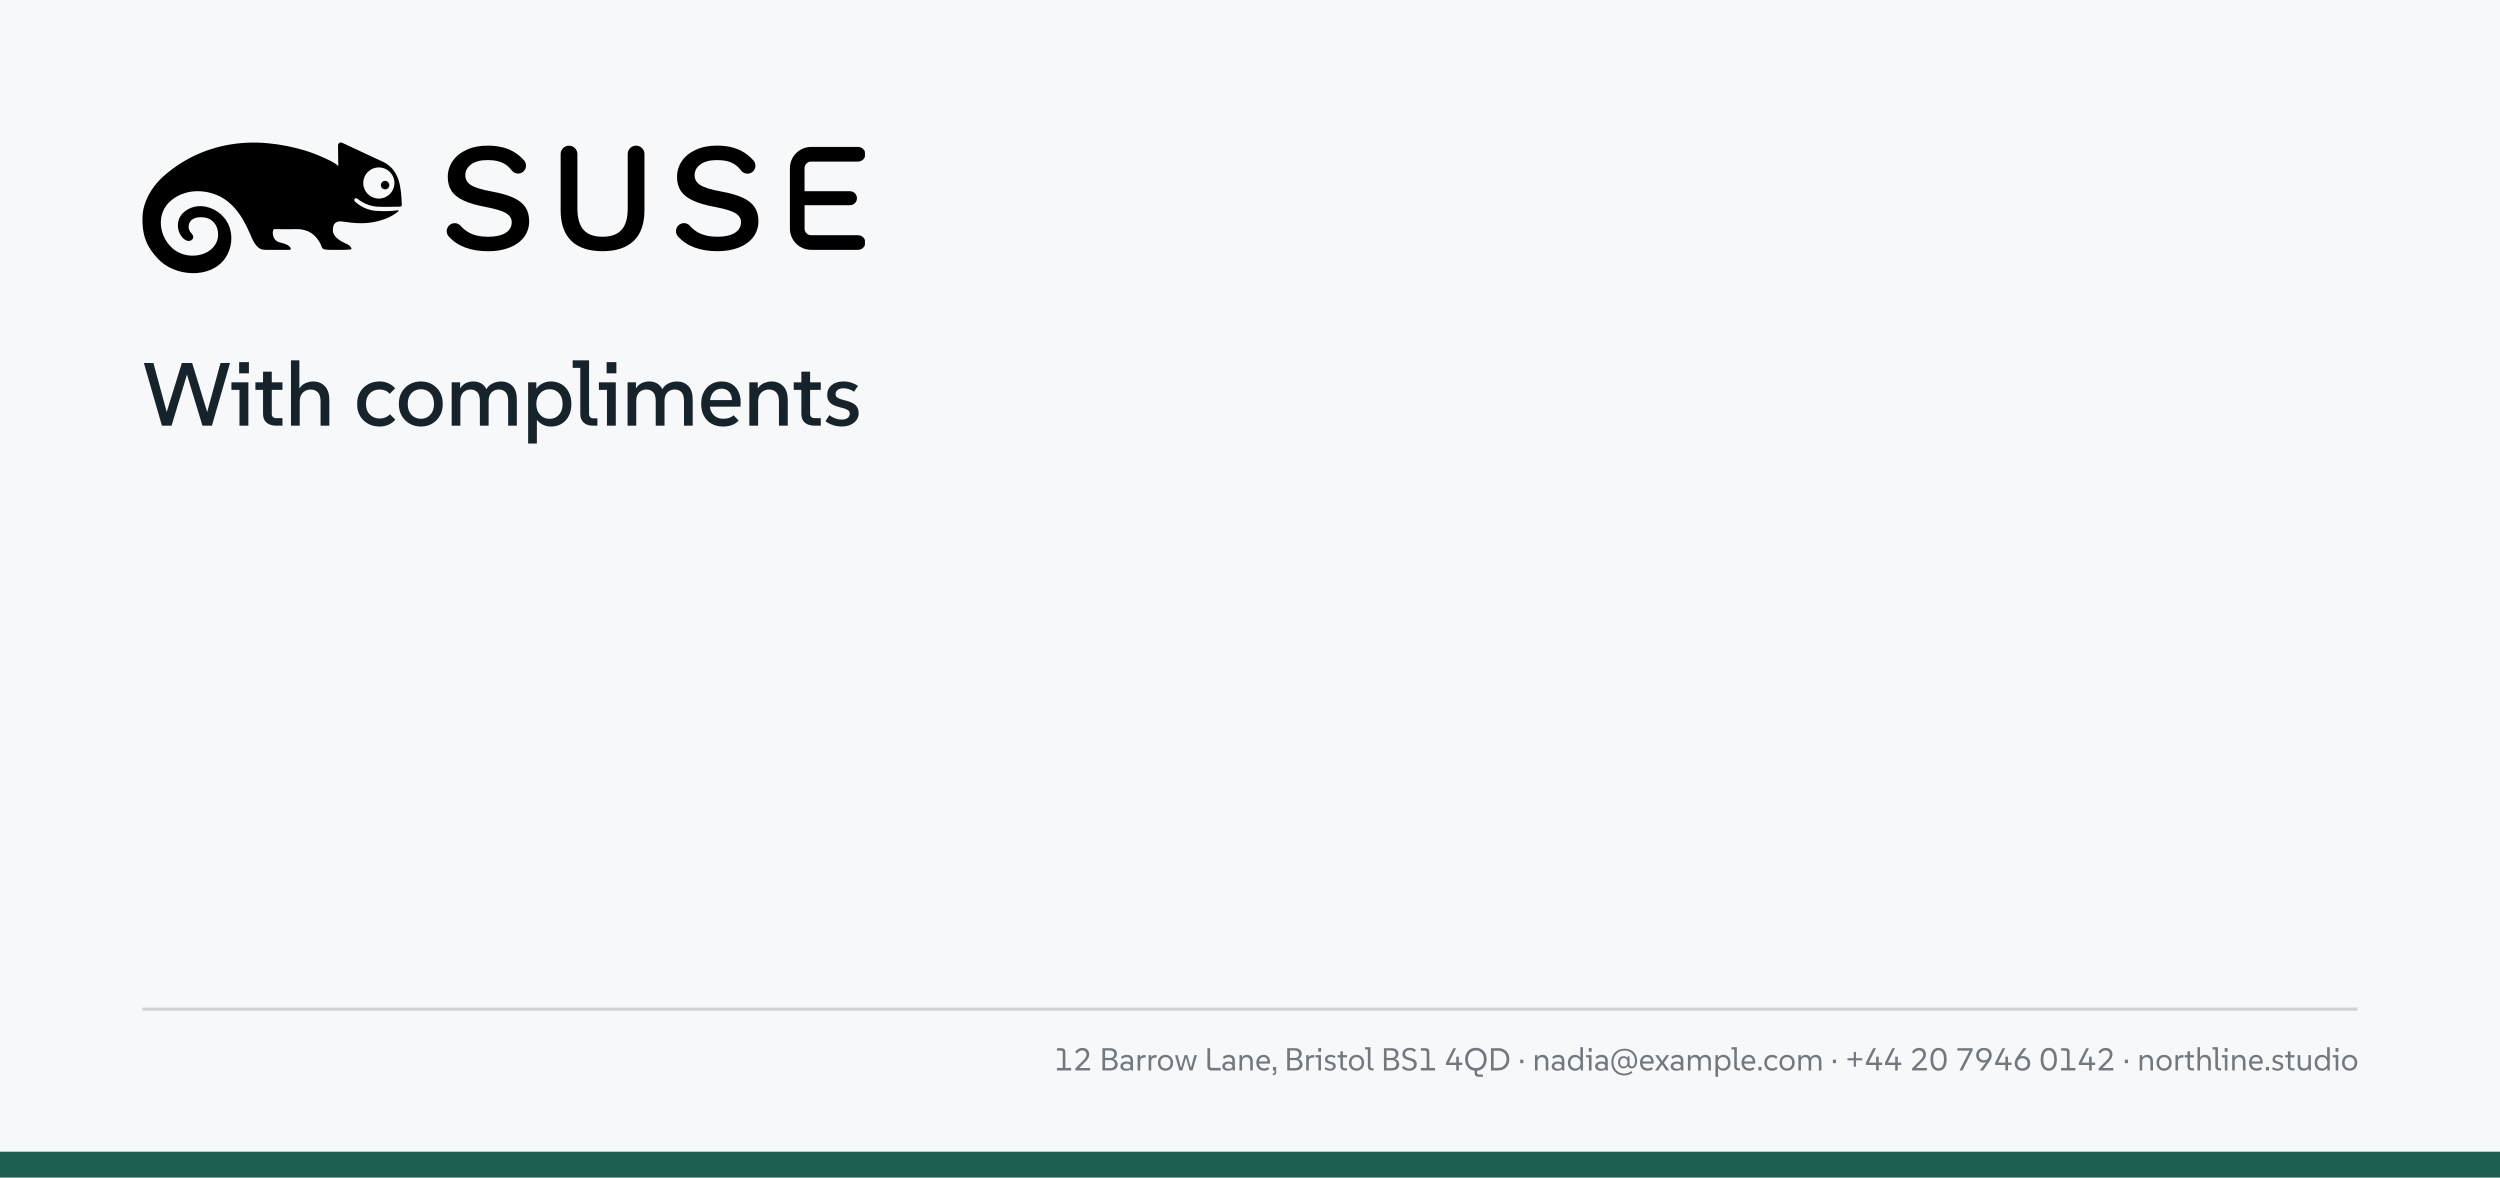
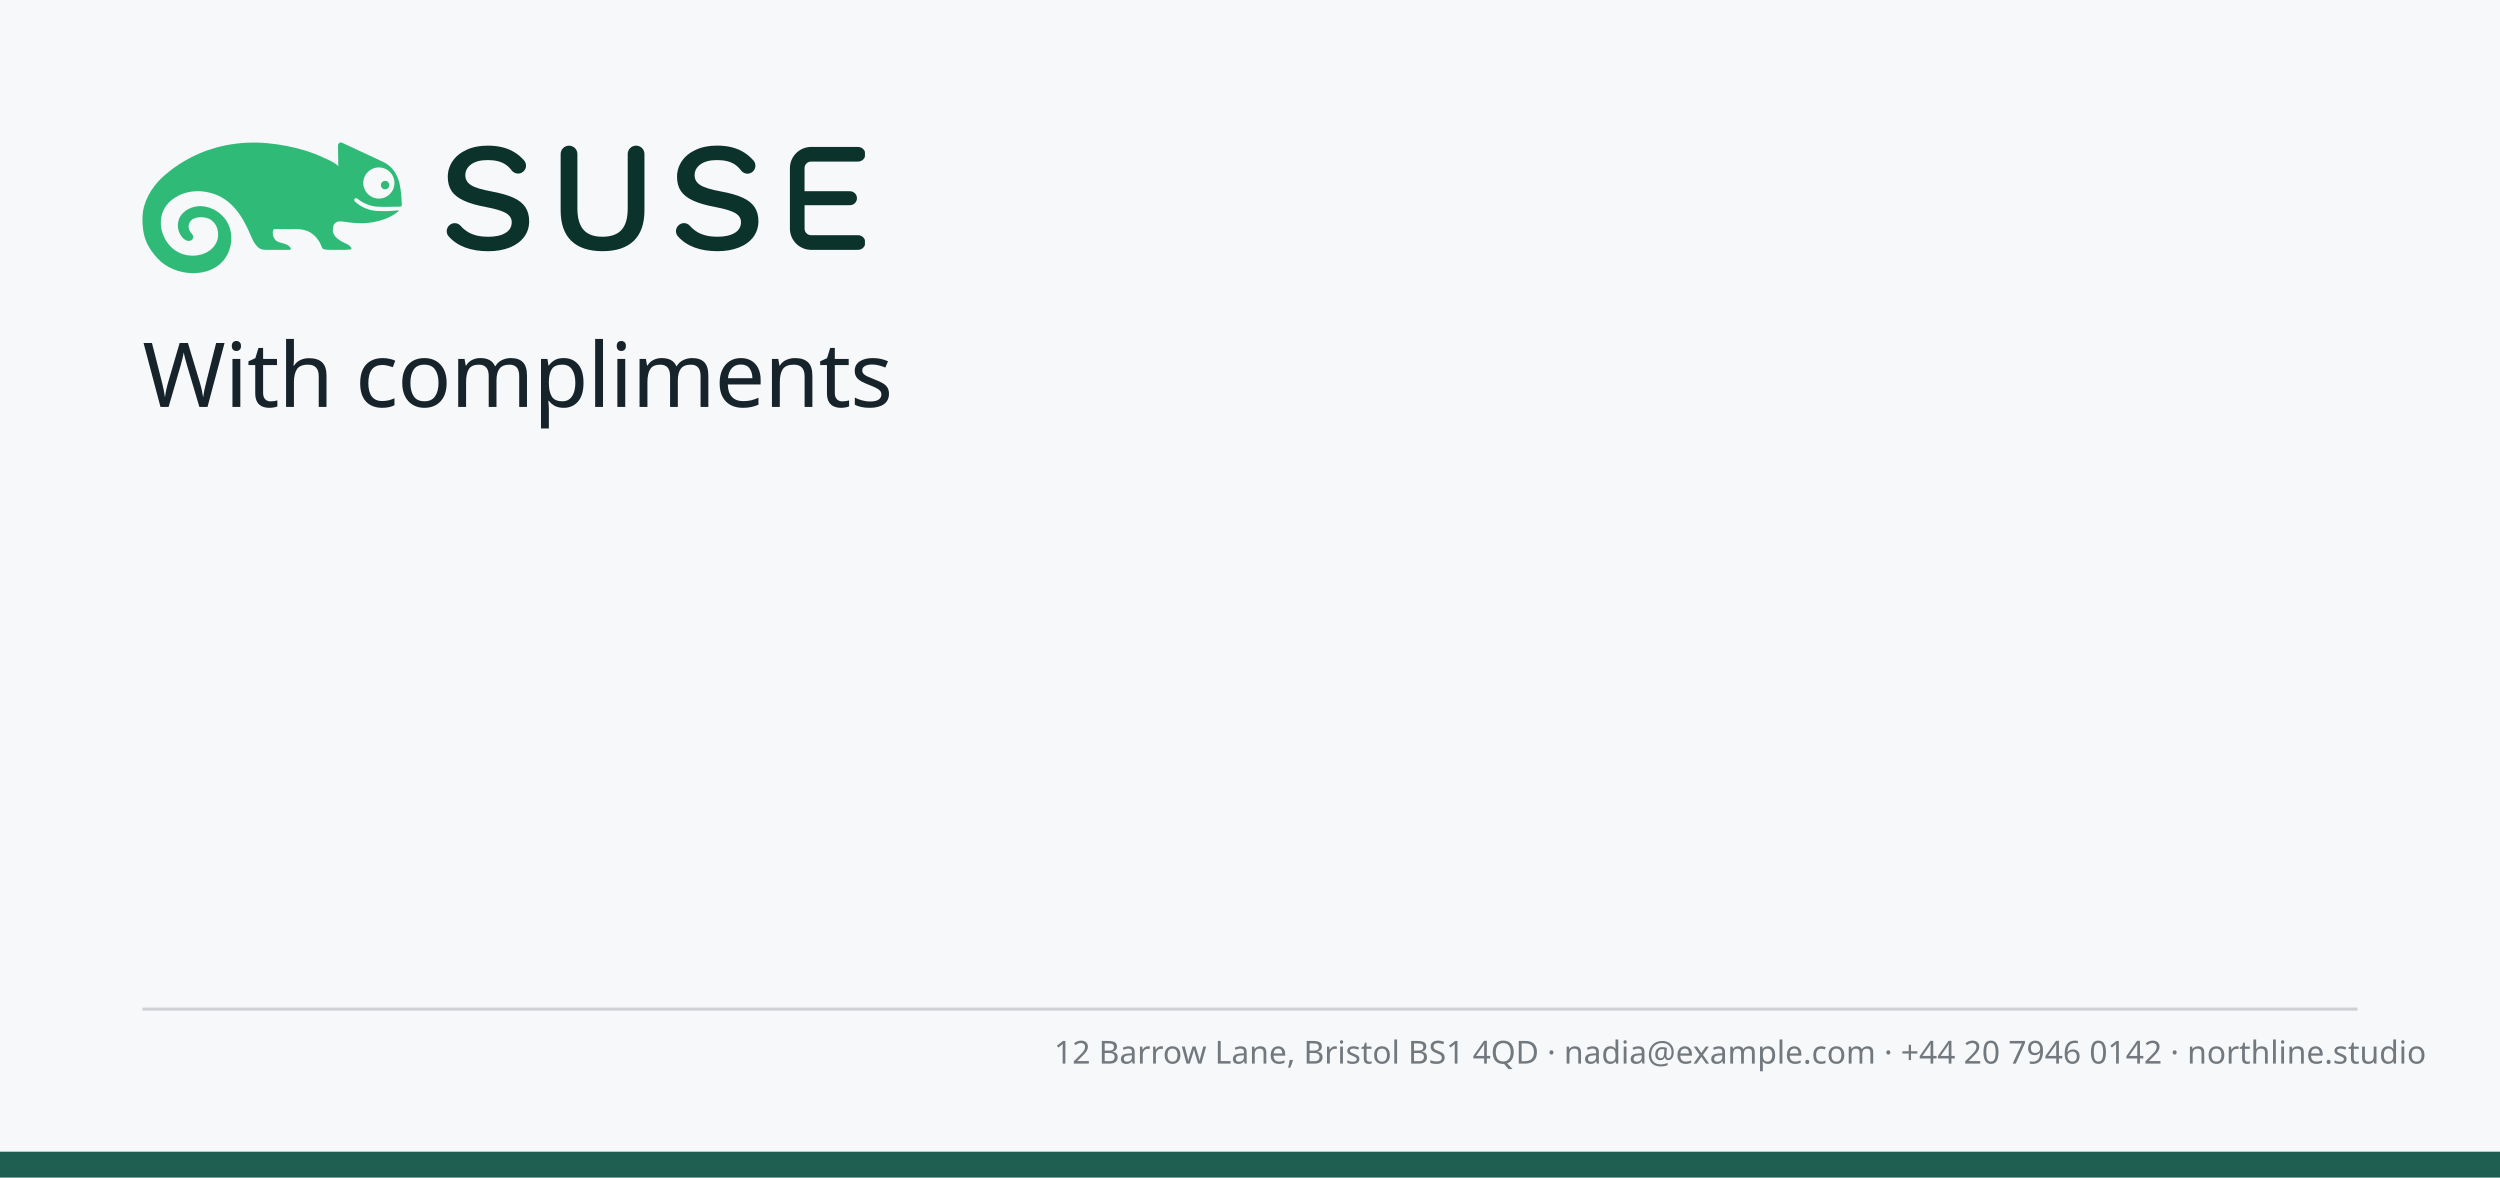
<svg xmlns="http://www.w3.org/2000/svg" width="794" height="374" viewBox="0 0 794 374">
  <path fill="#f7f8fa" d="M0 0h794v374H0z" />
  <svg width="229.45" height="41.5" x="45.25" y="45.25" preserveAspectRatio="xMinYMid meet" viewBox="0 0 210.6 38.09">
-     <path d="M208.46 27.03h-13.55a1.9 1.9 0 0 1-1.9-1.9v-6.85h13.09a2.04 2.04 0 1 0 0-4.07H193V7.47c0-1.04.85-1.9 1.9-1.9h13.55a2.14 2.14 0 1 0 0-4.27H194.9a6.2 6.2 0 0 0-6.17 6.17v17.66a6.2 6.2 0 0 0 6.17 6.17h13.55a2.14 2.14 0 1 0 0-4.27M168.6 14.27q-4.3-.78-5.97-1.84-1.68-1.06-1.68-2.87 0-1.94 1.72-3.19 1.72-1.24 4.85-1.24 3.16 0 5.06 1.22 1.03.66 1.87 1.75A2.32 2.32 0 1 0 178 5.14a12 12 0 0 0-3.5-2.73q-2.92-1.5-7.04-1.5-3.53 0-6.18 1.23-2.65 1.22-4.05 3.3a8 8 0 0 0-1.4 4.62q0 2.4 1.1 4.07 1.12 1.68 3.56 2.8 2.44 1.14 6.56 1.9 4.12.78 5.77 1.77 1.66 1 1.65 2.62 0 2.05-1.83 3.15-1.83 1.11-5.04 1.11-3.4 0-5.68-1.27a9 9 0 0 1-2.34-1.92 2.3 2.3 0 0 0-3.37-.09v.01a2.3 2.3 0 0 0-.12 3.16q3.87 4.32 11.55 4.32 3.53 0 6.22-1.07 2.7-1.06 4.19-3.05t1.5-4.62q0-2.44-1.1-4.09-1.08-1.65-3.46-2.76t-6.4-1.83m-66.83 0q-4.3-.77-5.97-1.83-1.68-1.06-1.68-2.87 0-1.95 1.72-3.2t4.84-1.24q3.17 0 5.07 1.23 1.03.66 1.87 1.75a2.32 2.32 0 1 0 3.56-2.96 12 12 0 0 0-3.5-2.73q-2.92-1.5-7.04-1.5-3.53 0-6.18 1.23-2.65 1.22-4.05 3.3a8 8 0 0 0-1.4 4.62q0 2.4 1.1 4.07 1.12 1.68 3.56 2.8 2.44 1.14 6.56 1.9 4.12.78 5.77 1.77 1.65 1 1.65 2.63 0 2.03-1.83 3.14t-5.05 1.11q-3.4 0-5.68-1.27a9 9 0 0 1-2.33-1.92 2.3 2.3 0 0 0-3.37-.09v.01a2.3 2.3 0 0 0-.12 3.16q3.87 4.32 11.55 4.32 3.53 0 6.22-1.07t4.19-3.05 1.5-4.62q0-2.44-1.1-4.1t-3.46-2.75-6.4-1.83m44.57-10.92v16.43q0 5.88-3.12 8.89t-9.1 3.01-9.1-3.01q-3.11-3.01-3.11-8.9V3.37a2.44 2.44 0 0 1 4.88 0V19.2q0 4.25 1.8 6.27t5.54 2.01 5.54-2.01 1.79-6.27V3.36a2.44 2.44 0 0 1 4.88 0M71.4 13.46a1.2 1.2 0 0 1-1.35 0 1.23 1.23 0 0 1-.2-1.9 1.2 1.2 0 0 1 1.74 0c.54.54.47 1.46-.2 1.9m1.94-2.69a4.55 4.55 0 0 1-5.46 5.47 4.6 4.6 0 0 1-3.4-3.4 4.55 4.55 0 0 1 5.47-5.45 4.6 4.6 0 0 1 3.4 3.39M51.22 28.44q.59.8.86 1.58c.13.37.29.85.65 1.05l.06.03c.67.24 2.4.2 2.4.2h3.16c.27 0 2.66 0 2.6-.27-.3-1.27-1.76-1.5-2.88-2.17-1.04-.61-2.02-1.31-2.46-2.51-.23-.62-.1-2.05.3-2.57a2 2 0 0 1 1.18-.73c.52-.1 1.05-.01 1.56.04.63.06 1.25.18 1.88.25q1.81.23 3.65.2a20 20 0 0 0 5.95-1.04 14 14 0 0 0 3.79-1.9c1.29-.95.95-.86-.36-.73q-2.35.23-4.71.1a10 10 0 0 1-4.24-.95 10 10 0 0 1-2.77-1.91.6.6 0 0 1 .03-.73c.22-.23.68-.1.82.03 1.45 1.2 3.6 2.2 5.83 2.3q1.79.11 3.59.04c.6-.03 1.51-.03 2.12-.03.3-.01 1.16.08 1.32-.25q.06-.14.04-.32C75.42 13.33 75.06 7.9 70 5.58c-3.76-1.72-9.41-4.4-11.8-5.5a.85.85 0 0 0-1.2.77c0 1.61.08 3.93.08 6.04-1.14-1.17-3.07-1.9-4.53-2.58a43 43 0 0 0-5.14-1.96A55 55 0 0 0 36.6.23a42 42 0 0 0-12.5.63 38.6 38.6 0 0 0-18.4 9.38C2.6 13.15.19 17.3.02 21.5c-.23 5.94 1.43 9.13 4.5 12.42 4.87 5.24 15.38 5.98 19.63-.24 1.91-2.8 2.33-6.6.94-9.69a9.3 9.3 0 0 0-7.97-5.43c-2.62-.1-5.42 1.25-6.43 3.67a5.3 5.3 0 0 0 1.07 5.6c.54.55 1.28 1.01 2.09.83.47-.1.87-.46.94-.94.1-.71-.51-1.17-.9-1.72a2.64 2.64 0 0 1 .32-3.3c.73-.7 1.8-.92 2.82-.91.95 0 1.92.17 2.73.64a4.8 4.8 0 0 1 2.17 3.22c.8 3.9-2.38 7.07-6.68 7.32a9 9 0 0 1-6.16-1.83c-4.35-3.5-5.42-10.65-.45-14.47 4.72-3.62 10.68-2.69 14.2-.8 2.81 1.5 4.9 3.97 6.5 6.7a39 39 0 0 1 2.1 4.25c.6 1.4 1.17 2.81 2.39 3.84.8.68 1.8.65 2.84.65h6c.82 0 .63-.54.27-.9-.8-.82-1.94-1-3-1.3-2.42-.66-2.17-3.86-1.5-3.86 2.16 0 2.23.06 4.13.04 2.73-.04 3.56-.2 5.7.6a7 7 0 0 1 2.96 2.56" />
+     <path fill="#0c322c" d="M208.46 27.03h-13.55a1.9 1.9 0 0 1-1.9-1.9v-6.85h13.09a2.04 2.04 0 1 0 0-4.07H193V7.47c0-1.04.85-1.9 1.9-1.9h13.55a2.14 2.14 0 1 0 0-4.27H194.9a6.2 6.2 0 0 0-6.17 6.17v17.66a6.2 6.2 0 0 0 6.17 6.17h13.55a2.14 2.14 0 1 0 0-4.27M168.6 14.27q-4.3-.78-5.97-1.84-1.68-1.06-1.68-2.87 0-1.94 1.72-3.19 1.72-1.24 4.85-1.24 3.16 0 5.06 1.22 1.03.66 1.87 1.75A2.32 2.32 0 1 0 178 5.14a12 12 0 0 0-3.5-2.73q-2.92-1.5-7.04-1.5-3.53 0-6.18 1.23-2.65 1.22-4.05 3.3a8 8 0 0 0-1.4 4.62q0 2.4 1.1 4.07 1.12 1.68 3.56 2.8 2.44 1.14 6.56 1.9 4.12.78 5.77 1.77 1.66 1 1.65 2.62 0 2.05-1.83 3.15-1.83 1.11-5.04 1.11-3.4 0-5.68-1.27a9 9 0 0 1-2.34-1.92 2.3 2.3 0 0 0-3.37-.09v.01a2.3 2.3 0 0 0-.12 3.16q3.87 4.32 11.55 4.32 3.53 0 6.22-1.07 2.7-1.06 4.19-3.05t1.5-4.62q0-2.44-1.1-4.09-1.08-1.65-3.46-2.76t-6.4-1.83m-66.83 0q-4.3-.77-5.97-1.83-1.68-1.06-1.68-2.87 0-1.95 1.72-3.2t4.84-1.24q3.17 0 5.07 1.23 1.03.66 1.87 1.75a2.32 2.32 0 1 0 3.56-2.96 12 12 0 0 0-3.5-2.73q-2.92-1.5-7.04-1.5-3.53 0-6.18 1.23-2.65 1.22-4.05 3.3a8 8 0 0 0-1.4 4.62q0 2.4 1.1 4.07 1.12 1.68 3.56 2.8 2.44 1.14 6.56 1.9 4.12.78 5.77 1.77 1.65 1 1.65 2.63 0 2.03-1.83 3.14t-5.05 1.11q-3.4 0-5.68-1.27a9 9 0 0 1-2.33-1.92 2.3 2.3 0 0 0-3.37-.09v.01a2.3 2.3 0 0 0-.12 3.16q3.87 4.32 11.55 4.32 3.53 0 6.22-1.07t4.19-3.05 1.5-4.62q0-2.44-1.1-4.1t-3.46-2.75-6.4-1.83m44.57-10.92v16.43q0 5.88-3.12 8.89t-9.1 3.01-9.1-3.01q-3.11-3.01-3.11-8.9V3.37a2.44 2.44 0 0 1 4.88 0V19.2q0 4.25 1.8 6.27t5.54 2.01 5.54-2.01 1.79-6.27V3.36a2.44 2.44 0 0 1 4.88 0" />
+     <path fill="#30ba78" d="M71.4 13.46a1.2 1.2 0 0 1-1.35 0 1.23 1.23 0 0 1-.19-1.9 1.2 1.2 0 0 1 1.74 0c.54.54.47 1.46-.2 1.9m1.94-2.69a4.55 4.55 0 0 1-5.46 5.47 4.6 4.6 0 0 1-3.4-3.4 4.55 4.55 0 0 1 5.47-5.45 4.6 4.6 0 0 1 3.4 3.39M51.22 28.44q.59.8.86 1.58c.13.37.29.85.65 1.05l.06.03c.67.24 2.4.2 2.4.2h3.16c.27 0 2.66 0 2.6-.27-.3-1.27-1.76-1.5-2.88-2.17-1.04-.61-2.02-1.31-2.46-2.51-.23-.62-.1-2.05.3-2.57a2 2 0 0 1 1.18-.73c.52-.1 1.05-.01 1.56.04.63.06 1.25.18 1.88.25q1.81.23 3.65.2a20 20 0 0 0 5.95-1.04 14 14 0 0 0 3.79-1.9c1.29-.95.95-.86-.36-.73q-2.35.23-4.71.1a10 10 0 0 1-4.24-.95 10 10 0 0 1-2.77-1.91.6.6 0 0 1 .03-.73c.22-.23.68-.1.82.03 1.45 1.2 3.6 2.2 5.83 2.3q1.79.11 3.59.04c.6-.03 1.51-.03 2.12-.03.3-.01 1.16.08 1.32-.25q.06-.14.04-.32C75.42 13.33 75.06 7.9 70 5.58c-3.76-1.72-9.41-4.4-11.8-5.5a.85.85 0 0 0-1.2.77c0 1.61.08 3.93.08 6.04-1.14-1.17-3.07-1.9-4.53-2.58a43 43 0 0 0-5.14-1.96A55 55 0 0 0 36.6.23a42 42 0 0 0-12.5.63 38.6 38.6 0 0 0-18.4 9.38C2.6 13.15.19 17.3.02 21.5c-.23 5.94 1.43 9.13 4.5 12.42 4.87 5.24 15.38 5.98 19.63-.24 1.91-2.8 2.33-6.6.94-9.69a9.3 9.3 0 0 0-7.97-5.43c-2.62-.1-5.42 1.25-6.43 3.67a5.3 5.3 0 0 0 1.07 5.6c.54.55 1.28 1.01 2.09.83.47-.1.87-.46.94-.94.1-.71-.51-1.17-.9-1.72a2.64 2.64 0 0 1 .32-3.3c.73-.7 1.8-.92 2.82-.91.95 0 1.92.17 2.73.64a4.8 4.8 0 0 1 2.17 3.22c.8 3.9-2.38 7.07-6.68 7.32a9 9 0 0 1-6.16-1.83c-4.35-3.5-5.42-10.65-.45-14.47 4.72-3.62 10.68-2.69 14.2-.8 2.81 1.5 4.9 3.97 6.5 6.7a39 39 0 0 1 2.1 4.25c.6 1.4 1.17 2.81 2.39 3.84.8.68 1.8.65 2.84.65h6c.82 0 .63-.54.27-.9-.8-.82-1.94-1-3-1.3-2.42-.66-2.17-3.86-1.5-3.86 2.16 0 2.23.06 4.13.04 2.73-.04 3.56-.2 5.7.6a7 7 0 0 1 2.96 2.56" />
  </svg>
-   <path fill="#17232b" d="m51.42 135.19-5.72-19.9h3.02l4.23 15.55 4.81-15.55h3.27l4.77 15.55 4.24-15.55h3.01l-5.74 19.9h-3.02l-4.91-16.23-4.89 16.23zm24.64 0v-11.37H73.5v-2.39h5.38v13.76zm-.11-16.63v-3.55h3.1v3.55zm11.59 16.63q-.96 0-1.89-.36-.92-.35-1.52-1.19-.59-.84-.59-2.32v-7.5h-2.42v-2.39h2.42v-3.38h2.78v3.38h3.39v2.39h-3.39v7.73q0 .54.37.9.37.35.88.35h2.14v2.39zm4.87 0v-20.75h2.67v8.95q.85-1.3 2.09-1.77t2.26-.47q2.33 0 3.75 1.51 1.42 1.5 1.42 4.4v8.13h-2.79v-7.7q0-2.02-.88-2.9t-2.24-.88q-1.45 0-2.48.96-1.02.97-1.02 2.87v7.65zm28.16.28q-2.07 0-3.68-.89-1.6-.9-2.53-2.47t-.92-3.63v-.34q0-2.07.94-3.65t2.54-2.46 3.65-.88q1.51 0 2.79.58t2.13 1.61l-1.7 1.73q-1.23-1.36-3.22-1.36-1.87 0-3.09 1.2-1.23 1.21-1.23 3.23v.34q0 1.99 1.24 3.21 1.24 1.23 3.11 1.23.94 0 1.76-.33t1.51-1.01l1.68 1.71q-.85 1.02-2.16 1.6t-2.82.58m13.11 0q-1.99 0-3.57-.91-1.58-.9-2.5-2.5-.93-1.59-.93-3.66v-.26q0-2.05.93-3.62.92-1.58 2.5-2.48t3.57-.89q1.99 0 3.55.89 1.56.9 2.47 2.46.91 1.57.91 3.61v.29q0 2.07-.91 3.66t-2.47 2.5-3.55.91m0-2.47q1.84 0 3-1.28 1.15-1.28 1.15-3.32v-.29q0-1.99-1.15-3.24-1.16-1.25-3-1.25-1.85 0-3.02 1.27-1.16 1.26-1.16 3.25v.26q0 2.04 1.16 3.32 1.17 1.28 3.02 1.28m9.77 2.19v-13.76h2.68v1.94q.79-1.28 1.94-1.75t2.24-.47q1.42 0 2.5.61t1.67 1.83q.6-.96 1.41-1.49t1.66-.74 1.54-.21q2.24 0 3.65 1.43 1.41 1.44 1.41 4.34v8.27h-2.76v-7.87q0-1.91-.81-2.76t-2.17-.85q-1.37 0-2.29.92-.93.92-.93 2.66v7.9h-2.78v-7.87q0-1.91-.81-2.76t-2.15-.85q-1.39 0-2.31.92t-.93 2.66v7.9zm24.28 5.68v-19.44h2.61v2.02q.8-1.08 1.99-1.69 1.2-.61 2.65-.61 1.87 0 3.34.88t2.3 2.46.84 3.65v.29q0 2.1-.83 3.69-.82 1.59-2.28 2.47-1.47.88-3.34.88-1.4 0-2.55-.56t-1.95-1.57v7.53zm6.85-7.84q1.73 0 2.91-1.25t1.18-3.35v-.29q0-2.07-1.18-3.3-1.18-1.22-2.91-1.22-1.82 0-3.03 1.27-1.21 1.26-1.21 3.42t1.21 3.44 3.03 1.28m13.61 2.16q-1.76 0-2.82-.99-1.07-1-1.07-2.68v-14.69h-2.42v-2.39h5.21v17.14q0 .54.37.91.36.37.9.37h1.37v2.33zm4.58 0v-11.37h-2.56v-2.39h5.37v13.76zm-.11-16.63v-3.55h3.1v3.55zm6.65 16.63v-13.76h2.67v1.94q.8-1.28 1.95-1.75t2.23-.47q1.42 0 2.5.61t1.68 1.83q.59-.96 1.4-1.49t1.67-.74 1.53-.21q2.25 0 3.65 1.43 1.41 1.44 1.41 4.34v8.27h-2.76v-7.87q0-1.91-.81-2.76t-2.17-.85-2.29.92-.92 2.66v7.9h-2.79v-7.87q0-1.91-.81-2.76t-2.14-.85q-1.4 0-2.32.92t-.92 2.66v7.9zm30.33.28q-2.08 0-3.64-.89-1.57-.9-2.43-2.49t-.87-3.69v-.29q0-1.99.81-3.56.81-1.58 2.28-2.49t3.42-.91q2.02 0 3.45.99 1.44 1 2.11 2.79t.38 4.23h-9.69q.17 1.65 1.29 2.75 1.12 1.09 3 1.09 2.05 0 3.24-1.11l1.59 1.68q-.82.94-2.1 1.42t-2.84.48m-.43-12.02q-1.59 0-2.53 1-.94.99-1.16 2.61h6.96q-.03-1.7-.94-2.66-.91-.95-2.33-.95m8.78 11.74v-13.76h2.68v1.96q.85-1.3 2.08-1.77 1.24-.47 2.26-.47 2.33 0 3.76 1.51 1.42 1.5 1.42 4.4v8.13h-2.79v-7.7q0-2.02-.88-2.9t-2.25-.88q-1.44 0-2.47.96-1.02.97-1.02 2.87v7.65zm20.53 0q-.97 0-1.89-.36-.93-.35-1.53-1.19-.59-.84-.59-2.32v-7.5h-2.42v-2.39h2.42v-3.38h2.78v3.38h3.39v2.39h-3.39v7.73q0 .54.37.9.37.35.88.35h2.14v2.39zm8.84.26q-1.6 0-2.95-.49-1.35-.48-2.23-1.19l1.22-1.91q.83.63 1.85 1.01 1.03.39 2.11.39 1.13 0 1.83-.51.69-.52.69-1.31 0-.74-.51-1.12t-1.32-.62l-1.73-.46q-.93-.25-1.74-.66t-1.33-1.16q-.53-.76-.53-2.04 0-1.87 1.41-3.05t3.77-1.18q1.33 0 2.51.38 1.18.39 2.09 1.01l-1.25 1.88q-.74-.51-1.61-.81-.86-.3-1.77-.3-1.11 0-1.79.51-.69.51-.69 1.31 0 .74.53 1.12t1.36.61l1.77.48q.92.26 1.76.69t1.36 1.19.53 2.05q0 1.22-.7 2.16-.69.94-1.89 1.48-1.19.54-2.75.54" />
+   <text x="45.25" y="107.19" fill="#17232b" dominant-baseline="text-before-edge" font-family="SUSE, ui-sans-serif, system-ui, sans-serif" font-size="28.42" font-weight="500" letter-spacing="-.28">With compliments</text>
  <path fill="#cfd2d5" d="M45.25 320h703.5v1H45.25z" />
-   <path fill="#71787e" d="M335.67 339.97v-.79h1.86v-4.99q0-.22-.14-.36t-.36-.14h-1.34v-.79h1.55q.5 0 .81.32t.31.8v5.16h1.84v.79zm5.86 0v-.64l2.6-2.62q.55-.56.74-.97t.19-.79q0-.62-.37-.98t-.99-.36q-.49 0-.91.27-.43.26-.75.75l-.55-.54q.38-.59.96-.94.59-.35 1.28-.35.66 0 1.16.26t.77.72.27 1.09q0 .52-.25 1.07-.25.56-.95 1.26l-1.97 1.99h3.45v.78zm8.6 0v-7.07h2.41q1.02 0 1.61.49.58.48.58 1.29 0 .54-.27 1.01-.28.46-.86.63.66.18 1.02.64.37.47.37 1.06 0 .89-.61 1.42t-1.75.53zm2.32-6.34h-1.47v2.36h1.53q.65 0 1-.34.36-.34.36-.87t-.38-.84-1.04-.31m.17 3.06h-1.64v2.55h1.52q.79 0 1.19-.35t.4-.94q0-.53-.4-.9-.39-.36-1.07-.36m5.04 3.38q-.83 0-1.33-.4t-.5-1.05q0-.43.26-.76.25-.33.69-.53t.98-.2q.8 0 1.28.34v-.61q0-.6-.31-.85-.31-.26-.84-.26-.39 0-.8.15t-.7.44l-.38-.57q.32-.37.84-.57.53-.19 1.08-.19.86 0 1.39.46.52.45.52 1.35v1.55q0 .81.03 1.6h-.72l-.01-.48q-.46.58-1.48.58m.21-.61q.56 0 .87-.24t.31-.6q0-.38-.31-.6-.31-.23-.88-.23-.55 0-.87.23-.33.22-.33.6 0 .36.33.6t.88.24m3.44.51v-4.86h.79v.78q.18-.46.54-.63.35-.17.8-.17h.41v.81h-.47q-.6 0-.93.29-.32.3-.32.9v2.88zm3.5 0v-4.86h.79v.78q.18-.46.54-.63t.8-.17h.42v.81h-.48q-.59 0-.92.29-.33.3-.33.9v2.88zm5.35.1q-.69 0-1.24-.32-.54-.32-.86-.88t-.31-1.3v-.09q0-.72.31-1.28.32-.56.86-.88.55-.31 1.24-.31.7 0 1.25.31.54.32.85.87.32.55.32 1.27v.11q0 .73-.32 1.3-.31.56-.85.88-.55.32-1.25.32m0-.73q.48 0 .84-.22.35-.23.56-.63.2-.4.2-.92v-.11q0-.76-.45-1.24-.44-.48-1.15-.48-.46 0-.82.22-.37.22-.58.62-.2.39-.2.9v.09q0 .52.2.92t.58.63q.36.22.82.22m4.42.63-1.4-4.86h.82l1.09 4.03 1.14-4.03h.86l1.15 4.02 1.09-4.02h.81l-1.39 4.86h-.93l-1.15-4.11-1.15 4.11zm10.02 0q-.49 0-.8-.32t-.32-.8v-5.95h.86v5.72q0 .23.15.38t.39.15h2.81v.82zm5.42.1q-.83 0-1.33-.4t-.5-1.05q0-.43.25-.76t.69-.53.99-.2q.79 0 1.27.34v-.61q0-.6-.31-.85-.31-.26-.83-.26-.4 0-.8.15t-.71.44l-.38-.57q.32-.37.85-.57.52-.19 1.08-.19.86 0 1.38.46.53.45.53 1.35v1.55q0 .81.03 1.6h-.73l-.01-.48q-.45.58-1.47.58m.21-.61q.55 0 .86-.24t.31-.6q0-.38-.31-.6-.31-.23-.87-.23t-.88.23-.32.6.32.6.89.24m3.43.51v-4.86h.79v.78q.29-.5.75-.69t.85-.19q.82 0 1.33.53t.51 1.57v2.86h-.82v-2.74q0-.77-.34-1.12t-.89-.35-.96.38-.4 1.1v2.73zm7.79.1q-.72 0-1.27-.32t-.86-.88-.31-1.3v-.1q0-.71.29-1.26t.79-.87q.52-.33 1.2-.33.69 0 1.19.35.49.34.73.96t.14 1.47h-3.52q.03.42.24.77t.56.56q.36.2.85.2.38 0 .68-.09t.52-.29l.46.5q-.28.31-.72.47t-.97.16m-.16-4.35q-.61 0-.99.38-.38.39-.46 1.02h2.73q-.01-.66-.37-1.03-.35-.37-.91-.37m2.99 4.25v-1.11h1.03v1.82q0 .43-.24.6-.25.16-.54.16h-.31v-.49h.31q.13 0 .19-.08.07-.08.07-.2v-.7zm4.54 0v-7.07h2.41q1.02 0 1.61.49.58.48.58 1.29 0 .54-.27 1.01-.28.46-.86.63.66.18 1.02.64.37.47.37 1.06 0 .89-.61 1.42t-1.75.53zm2.32-6.34h-1.47v2.36h1.53q.65 0 1-.34t.35-.87-.37-.84-1.04-.31m.17 3.06h-1.64v2.55h1.52q.79 0 1.19-.35t.4-.94q0-.53-.4-.9-.39-.36-1.07-.36m3.54 3.28v-4.86h.78v.78q.19-.46.54-.63t.81-.17h.41v.81h-.47q-.6 0-.93.29-.33.3-.33.9v2.88zm3.88 0v-4.15h-.94v-.71h1.75v4.86zm-.05-5.93v-1.17h.91v1.17zm3.73 6.02q-.53 0-1-.17-.47-.16-.77-.42l.37-.57q.27.23.64.37.38.14.76.14.45 0 .74-.2t.28-.54q0-.29-.19-.44t-.49-.24l-.62-.18q-.34-.08-.63-.22-.3-.14-.49-.41-.18-.26-.18-.71 0-.64.47-1.05.48-.41 1.29-.41.46 0 .87.14.4.13.71.36l-.37.56q-.26-.19-.57-.3t-.65-.11q-.43 0-.7.21-.28.2-.28.54 0 .28.19.43.2.15.49.24l.64.18q.34.08.64.23t.49.41.19.73q0 .42-.23.74-.24.33-.65.51t-.95.18m4.65-.09q-.34 0-.65-.13-.3-.12-.5-.41t-.2-.75v-2.86h-.88v-.71h.88v-1.2h.81v1.2h1.28v.71h-1.28v2.91q0 .23.16.39.15.15.39.15h.73v.7zm3.77.1q-.69 0-1.24-.32t-.86-.88-.31-1.3v-.09q0-.72.31-1.28t.86-.88q.55-.31 1.24-.31.7 0 1.24.31.55.32.86.87.32.55.32 1.27v.11q0 .73-.32 1.3-.31.56-.86.88-.54.32-1.24.32m0-.73q.48 0 .84-.22.35-.23.56-.63.2-.4.2-.92v-.11q0-.76-.45-1.24-.44-.48-1.15-.48-.46 0-.83.22t-.57.62-.2.9v.09q0 .52.2.92t.57.63.83.22m4.91.63q-.6 0-.95-.34-.36-.34-.36-.9v-5.43h-.89v-.7h1.71v6.14q0 .23.15.38t.38.15h.46v.7zm3.8 0v-7.07h2.41q1.02 0 1.61.49.58.48.58 1.29 0 .54-.28 1.01-.27.46-.85.63.66.18 1.02.64t.36 1.06q0 .89-.6 1.42-.61.53-1.75.53zm2.32-6.34h-1.48v2.36h1.54q.65 0 1-.34t.35-.87-.38-.84-1.03-.31m.17 3.06h-1.65v2.55h1.53q.79 0 1.19-.35t.4-.94q0-.53-.4-.9-.39-.36-1.07-.36m5.48 3.4q-.74 0-1.3-.27-.56-.26-.95-.73l.55-.54q.72.8 1.73.8.71 0 1.12-.35t.41-.92q0-.4-.2-.65-.19-.25-.52-.39-.32-.15-.71-.26-.4-.11-.79-.24-.39-.12-.71-.33-.33-.2-.53-.53-.2-.32-.2-.85 0-.63.3-1.09.29-.45.82-.71t1.24-.25q.63 0 1.14.21t.84.58l-.56.55q-.29-.3-.64-.45t-.78-.15q-.68 0-1.09.34-.41.33-.41.89 0 .38.2.61t.52.36.73.24q.39.1.78.23.4.12.73.33.32.2.53.55.2.35.2.89 0 .66-.31 1.13-.31.48-.86.74-.56.26-1.28.26m3.74-.12v-.79h1.86v-4.99q0-.22-.14-.36-.13-.14-.36-.14h-1.34v-.79h1.56q.49 0 .8.32t.32.8v5.16h1.83v.79zm7.99-1.72v-.7l2.35-4.65h.87l-2.29 4.59h2.33v-1.9h.83v1.9h1.11v.76h-1.11v1.72h-.83v-1.72zm10.27 3.74q-.54 0-.86-.32t-.31-.83v-.77q-.89-.09-1.57-.57t-1.06-1.26-.38-1.78v-.09q0-1.07.44-1.87.44-.81 1.21-1.27t1.76-.45 1.76.45q.77.46 1.21 1.27.44.8.44 1.87v.09q0 1-.39 1.78-.38.79-1.07 1.27-.68.47-1.57.56v.68q0 .22.16.38.16.15.38.15h1.32v.71zm-.77-2.74q.74 0 1.31-.35t.9-.97.32-1.47v-.09q0-.83-.32-1.45-.33-.61-.9-.96t-1.31-.34-1.31.34q-.58.35-.9.96-.32.62-.32 1.45v.09q0 .84.32 1.47t.9.97 1.31.35m4.79.72v-7.07h2.38q.99 0 1.77.44.77.43 1.23 1.2t.45 1.77v.13q0 .77-.26 1.42t-.73 1.12-1.1.73-1.36.26zm2.32-6.26h-1.47v5.45h1.47q.76 0 1.35-.35t.94-.96q.34-.62.34-1.41v-.13q0-.77-.33-1.36-.34-.58-.94-.91t-1.36-.33m6.96 3.95v-1.11h.99v1.11zm4.7 2.31v-4.86h.79v.78q.29-.5.75-.69t.86-.19q.81 0 1.32.53t.51 1.57v2.86h-.81v-2.74q0-.77-.35-1.12t-.89-.35-.96.38q-.4.38-.4 1.1v2.73zm7.13.1q-.83 0-1.33-.4t-.5-1.05q0-.43.26-.76.25-.33.69-.53t.98-.2q.8 0 1.27.34v-.61q0-.6-.3-.85-.31-.26-.84-.26-.39 0-.8.15t-.7.44l-.38-.57q.32-.37.84-.57.53-.19 1.08-.19.86 0 1.39.46.52.45.52 1.35v1.55q0 .81.03 1.6h-.72l-.01-.48q-.46.58-1.48.58m.21-.61q.56 0 .87-.24t.3-.6q0-.38-.3-.6-.31-.23-.88-.23-.55 0-.88.23-.32.22-.32.6 0 .36.33.6t.88.24m5.4.61q-.67 0-1.19-.31-.51-.32-.8-.88t-.3-1.31v-.09q0-.73.3-1.29.3-.55.81-.87.52-.31 1.18-.31.54 0 .97.24t.71.65v-3.3h.82v7.37h-.74v-.88q-.29.47-.74.72-.46.26-1.02.26m.11-.73q.47 0 .84-.22.36-.22.57-.62t.21-.95-.21-.96-.57-.63-.84-.22q-.68 0-1.13.47-.45.48-.45 1.27v.09q0 .53.21.94t.56.62.81.21m4.29.63v-4.15h-.95v-.71h1.76v4.86zm-.05-5.93v-1.17h.91v1.17zm3.84 6.03q-.83 0-1.33-.4t-.5-1.05q0-.43.25-.76t.69-.53.99-.2q.79 0 1.27.34v-.61q0-.6-.31-.85-.31-.26-.83-.26-.4 0-.81.15-.4.14-.7.44l-.38-.57q.32-.37.85-.57.52-.19 1.08-.19.86 0 1.38.46.53.45.53 1.35v1.55q0 .81.03 1.6h-.73l-.01-.48q-.45.58-1.47.58m.21-.61q.55 0 .86-.24t.31-.6q0-.38-.31-.6-.31-.23-.87-.23t-.88.23-.32.6.32.6.89.24m7.26 2.11q-1.22 0-2.16-.52-.93-.52-1.46-1.48-.52-.95-.52-2.26 0-.96.3-1.73.3-.78.86-1.34t1.33-.86 1.69-.31q1.18 0 2.08.49.9.48 1.4 1.36.51.87.51 2.02 0 1.13-.48 1.77-.48.63-1.23.63-.43 0-.77-.21-.33-.22-.47-.61-.2.39-.55.61-.34.21-.81.21-.51 0-.9-.24-.4-.25-.62-.69-.23-.44-.23-1.03t.23-1.03.62-.68.88-.24q.44 0 .76.17.33.17.53.49v-.59h.64v2.36q0 .41.23.64.22.22.51.22.41 0 .71-.44.29-.44.29-1.27 0-.99-.42-1.75-.43-.75-1.17-1.18-.75-.42-1.74-.42-1.03 0-1.82.45-.8.46-1.25 1.28t-.45 1.91q0 1.13.44 1.94t1.22 1.27 1.81.45q.66 0 1.22-.21t1.04-.59l.28.54q-.52.41-1.15.64t-1.38.23m-.19-2.84q.52 0 .84-.37.32-.36.32-.98 0-.61-.32-.97-.32-.37-.84-.37-.53 0-.85.37-.33.37-.33.97 0 .61.33.98.32.37.85.37m7.57 1.34q-.72 0-1.27-.32t-.86-.88q-.3-.57-.3-1.3v-.1q0-.71.28-1.26t.8-.87 1.19-.33q.69 0 1.19.35.49.34.73.96t.14 1.47h-3.52q.03.42.24.77t.57.56q.36.2.84.2.38 0 .68-.09t.52-.29l.47.5q-.29.31-.73.47t-.97.16m-.16-4.35q-.61 0-.99.38-.38.39-.46 1.02h2.73q-.01-.66-.36-1.03-.36-.37-.92-.37m2.51 4.25 1.73-2.42-1.68-2.44h.96l1.26 1.92 1.27-1.92h.94l-1.67 2.44 1.71 2.42h-.98l-1.29-1.89-1.29 1.89zm6.8.1q-.83 0-1.33-.4t-.5-1.05q0-.43.25-.76.26-.33.69-.53.44-.2.99-.2.8 0 1.27.34v-.61q0-.6-.31-.85-.3-.26-.83-.26-.39 0-.8.15t-.7.44l-.39-.57q.33-.37.85-.57.53-.19 1.08-.19.86 0 1.38.46.53.45.53 1.35v1.55q0 .81.03 1.6h-.73l-.01-.48q-.45.58-1.47.58m.21-.61q.56 0 .86-.24.31-.23.31-.6 0-.38-.31-.6-.3-.23-.87-.23-.56 0-.88.23-.32.22-.32.6 0 .36.33.6.32.24.88.24m3.43.51v-4.86h.78v.77q.28-.49.71-.68t.84-.19q.52 0 .92.23t.6.72q.21-.36.5-.57t.6-.29q.3-.09.58-.09.78 0 1.28.51.49.51.49 1.56v2.89h-.79v-2.79q0-.74-.33-1.08-.32-.34-.84-.34-.55 0-.91.37-.37.37-.37 1.05v2.79h-.8v-2.79q0-.74-.32-1.08t-.85-.34-.91.37-.37 1.05v2.79zm8.75 2.02v-6.88h.77v.84q.28-.43.73-.69t1-.25q.66 0 1.17.31.52.32.82.87.29.56.29 1.29v.09q0 .74-.29 1.31-.29.56-.81.88-.51.31-1.18.31-.53 0-.97-.24t-.71-.65v2.81zm2.38-2.65q.46 0 .81-.21.36-.22.57-.62t.21-.94v-.09q0-.79-.45-1.27-.45-.47-1.14-.47-.46 0-.83.22t-.57.63-.21.96.21.95.57.62q.37.22.83.22m4.9.63q-.6 0-.96-.34-.35-.34-.35-.9v-5.43h-.89v-.7h1.7v6.14q0 .23.16.38.15.15.38.15h.46v.7zm3.43.1q-.71 0-1.26-.32-.56-.32-.86-.88-.31-.57-.31-1.3v-.1q0-.71.28-1.26t.8-.87 1.19-.33q.7 0 1.19.35.5.34.73.96.24.62.14 1.47h-3.51q.03.42.23.77t.57.56q.36.2.84.2.39 0 .68-.09t.52-.29l.47.5q-.28.31-.72.47t-.98.16m-.16-4.35q-.6 0-.98.38-.38.39-.46 1.02h2.72q-.01-.66-.36-1.03t-.92-.37m3.08 4.25v-1.11h.99v1.11zm4.38.1q-.71 0-1.28-.31-.56-.32-.88-.88t-.32-1.28v-.12q0-.73.32-1.29.33-.55.89-.87t1.27-.31q.54 0 .98.2t.74.55l-.5.5q-.47-.49-1.22-.49-.48 0-.86.21t-.6.6q-.21.38-.21.9v.12q0 .51.22.9t.6.6.86.21q.74 0 1.23-.48l.49.49q-.29.36-.74.55t-.99.2m4.73 0q-.7 0-1.24-.32-.55-.32-.86-.88t-.31-1.3v-.09q0-.72.31-1.28t.86-.88q.54-.31 1.24-.31t1.24.31.86.87q.31.55.31 1.27v.11q0 .73-.31 1.3-.31.56-.86.88-.54.32-1.24.32m0-.73q.47 0 .83-.22.36-.23.56-.63t.2-.92v-.11q0-.76-.44-1.24t-1.15-.48q-.47 0-.83.22t-.57.62-.21.9v.09q0 .52.21.92t.57.63.83.22m3.6.63v-4.86h.78v.77q.28-.49.71-.68t.84-.19q.52 0 .92.23t.6.72q.21-.36.5-.57t.6-.29.58-.09q.79 0 1.28.51.5.51.5 1.56v2.89h-.8v-2.79q0-.74-.33-1.08-.32-.34-.84-.34-.55 0-.91.37-.37.37-.37 1.05v2.79h-.8v-2.79q0-.74-.32-1.08t-.85-.34-.91.37-.37 1.05v2.79zm10.95-2.31v-1.11h.99v1.11zm6.63 1.12v-2.01h-1.99v-.68h1.99v-2.01h.7v2.01h2v.68h-2v2.01zm3.84-.53v-.7l2.35-4.65h.87l-2.29 4.59h2.33v-1.9h.83v1.9h1.11v.76h-1.11v1.72h-.83v-1.72zm6.06 0v-.7l2.35-4.65h.87l-2.29 4.59h2.33v-1.9h.83v1.9h1.11v.76h-1.11v1.72h-.83v-1.72zm8.63 1.72v-.64l2.61-2.62q.55-.56.74-.97t.19-.79q0-.62-.37-.98t-.99-.36q-.49 0-.91.27-.43.26-.75.75l-.56-.54q.39-.59.97-.94.59-.35 1.28-.35.66 0 1.16.26t.76.72q.28.47.28 1.09 0 .52-.25 1.07-.25.56-.95 1.26l-1.97 1.99h3.45v.78zm8.41.1q-1.21 0-1.89-.96-.69-.96-.69-2.66 0-1.15.31-1.96t.88-1.26q.58-.43 1.39-.43.79 0 1.37.43.59.44.89 1.26.31.81.31 1.96 0 1.7-.69 2.66t-1.88.96m0-.78q.8 0 1.26-.74t.45-2.1q0-1.38-.45-2.12-.46-.75-1.26-.75-.81 0-1.27.75-.45.74-.45 2.12 0 1.36.45 2.1.46.74 1.27.74m6.65.68 3.23-6.3h-3.9v-.77h4.86v.6l-3.24 6.47zm6.47 0 1.96-2.66q-.39.17-.85.17-.67 0-1.19-.3t-.82-.83-.29-1.2q0-.7.32-1.23.31-.53.87-.83t1.29-.29q.75 0 1.31.29.55.3.86.83.3.54.3 1.27 0 .48-.18.93t-.48.9l-2.06 2.95zm1.28-3.21q.72 0 1.17-.45t.45-1.17-.44-1.15-1.16-.44-1.17.44-.45 1.15.45 1.16 1.15.46m3.56 1.49v-.7l2.35-4.65h.87l-2.29 4.59h2.33v-1.9h.83v1.9h1.11v.76h-1.11v1.72h-.83v-1.72zm8.68 1.82q-.75 0-1.31-.29-.55-.29-.86-.83-.3-.55-.3-1.27 0-.48.18-.93t.48-.9l2.06-2.95h1.04l-1.96 2.66q.39-.16.85-.16.67 0 1.19.29.52.3.82.83.29.52.29 1.2 0 .71-.31 1.24-.32.53-.88.82t-1.29.29m-.01-.75q.71 0 1.17-.44t.45-1.15-.45-1.16-1.15-.46q-.73 0-1.18.45t-.44 1.17.44 1.15q.44.44 1.16.44m8.37.75q-1.21 0-1.89-.96-.69-.96-.69-2.66 0-1.15.31-1.96t.88-1.26q.58-.43 1.39-.43.79 0 1.37.43.58.44.89 1.26.31.81.31 1.96 0 1.7-.69 2.66t-1.88.96m0-.78q.8 0 1.26-.74t.45-2.1q0-1.38-.45-2.12-.46-.75-1.26-.75-.81 0-1.27.75-.45.74-.45 2.12 0 1.36.45 2.1.46.74 1.27.74m3.91.68v-.79h1.86v-4.99q0-.22-.13-.36-.14-.14-.36-.14h-1.35v-.79h1.56q.49 0 .81.32.31.32.31.8v5.16h1.84v.79zm5.64-1.72v-.7l2.35-4.65h.87l-2.29 4.59h2.33v-1.9h.83v1.9h1.11v.76h-1.11v1.72h-.83v-1.72zm6.28 1.72v-.64l2.6-2.62q.55-.56.74-.97t.19-.79q0-.62-.36-.98-.37-.36-1-.36-.48 0-.91.27-.42.26-.75.75l-.55-.54q.38-.59.97-.94.58-.35 1.27-.35.67 0 1.16.26.5.26.77.72.27.47.27 1.09 0 .52-.25 1.07-.24.56-.95 1.26l-1.97 1.99h3.45v.78zm8.33-2.31v-1.11h.99v1.11zm4.71 2.31v-4.86h.78v.78q.3-.5.76-.69t.85-.19q.82 0 1.33.53t.51 1.57v2.86h-.82v-2.74q0-.77-.35-1.12t-.88-.35q-.56 0-.96.38-.41.38-.41 1.1v2.73zm7.76.1q-.7 0-1.24-.32-.55-.32-.86-.88t-.31-1.3v-.09q0-.72.31-1.28t.86-.88q.54-.31 1.24-.31t1.24.31.86.87q.31.55.31 1.27v.11q0 .73-.31 1.3-.31.56-.86.88-.54.32-1.24.32m0-.73q.48 0 .83-.22.36-.23.56-.63t.21-.92v-.11q0-.76-.45-1.24-.44-.48-1.15-.48-.46 0-.83.22t-.57.62-.2.9v.09q0 .52.2.92t.57.63.83.22m3.61.63v-4.86h.78v.78q.19-.46.54-.63t.81-.17h.41v.81H693q-.6 0-.93.29-.33.3-.33.9v2.88zm5.16 0q-.34 0-.64-.13-.31-.12-.51-.41t-.2-.75v-2.86h-.88v-.71h.88v-1.2h.81v1.2h1.28v.71h-1.28v2.91q0 .23.16.39.15.15.39.15h.73v.7zm1.83 0v-7.37h.79v3.29q.29-.5.75-.69t.86-.19q.82 0 1.33.53t.51 1.57v2.86h-.82v-2.74q0-.77-.35-1.12t-.88-.35q-.56 0-.96.38-.41.38-.41 1.1v2.73zm6.98 0q-.59 0-.95-.34t-.36-.9v-5.43h-.89v-.7h1.71v6.14q0 .23.15.38t.38.15h.47v.7zm1.71 0v-4.15h-.95v-.71h1.76v4.86zm-.05-5.93v-1.17h.91v1.17zm2.38 5.93v-4.86h.79v.78q.29-.5.75-.69t.85-.19q.82 0 1.33.53t.51 1.57v2.86h-.82v-2.74q0-.77-.34-1.12t-.89-.35-.96.38-.4 1.1v2.73zm7.79.1q-.72 0-1.27-.32t-.86-.88-.31-1.3v-.1q0-.71.29-1.26t.79-.87q.52-.33 1.2-.33.69 0 1.19.35.49.34.73.96t.14 1.47h-3.52q.03.42.24.77t.56.56q.36.2.85.2.38 0 .68-.09t.52-.29l.46.5q-.28.31-.72.47t-.97.16m-.16-4.35q-.61 0-.99.38-.38.39-.46 1.02h2.73q-.01-.66-.37-1.03-.35-.37-.91-.37m3.08 4.25v-1.11h.98v1.11zm3.69.09q-.53 0-1-.17-.47-.16-.77-.42l.37-.57q.27.23.64.37.38.14.76.14.46 0 .74-.2t.28-.54q0-.29-.19-.44t-.49-.24l-.62-.18q-.34-.08-.63-.22-.3-.14-.49-.41-.18-.26-.18-.71 0-.64.48-1.05.47-.41 1.28-.41.46 0 .87.14.41.13.71.36l-.37.56q-.26-.19-.57-.3t-.65-.11q-.43 0-.7.21-.28.2-.28.54 0 .28.19.43.2.15.49.24l.64.18q.34.08.64.23.31.15.49.41.19.27.19.73 0 .42-.23.74-.24.33-.65.51t-.95.18m4.65-.09q-.34 0-.65-.13-.3-.12-.5-.41t-.2-.75v-2.86h-.88v-.71h.88v-1.2h.81v1.2h1.28v.71h-1.28v2.91q0 .23.16.39.15.15.39.15h.73v.7zm3.64.1q-.81 0-1.34-.48-.54-.48-.54-1.52v-2.96h.82v2.82q0 .78.35 1.09.35.3.87.3.55 0 .95-.36t.4-1.1v-2.75h.8v4.86h-.72v-.73q-.31.48-.76.65-.44.18-.83.18m5.79 0q-.67 0-1.18-.31-.52-.32-.81-.88t-.29-1.31v-.09q0-.73.29-1.29.3-.55.82-.87.51-.31 1.17-.31.54 0 .97.24t.71.65v-3.3h.82v7.37h-.74v-.88q-.29.47-.74.72-.46.26-1.02.26m.11-.73q.47 0 .84-.22.36-.22.57-.62t.21-.95-.21-.96-.57-.63-.84-.22q-.68 0-1.13.47-.45.48-.45 1.27v.09q0 .53.21.94t.56.62.81.21m4.29.63v-4.15h-.95v-.71h1.76v4.86zm-.05-5.93v-1.17h.91v1.17zm4.47 6.03q-.69 0-1.24-.32-.54-.32-.86-.88t-.31-1.3v-.09q0-.72.31-1.28.32-.56.86-.88.55-.31 1.24-.31.7 0 1.25.31.54.32.85.87.32.55.32 1.27v.11q0 .73-.32 1.3-.31.56-.85.88-.55.32-1.25.32m0-.73q.48 0 .84-.22.35-.23.56-.63.2-.4.2-.92v-.11q0-.76-.45-1.24-.44-.48-1.15-.48-.46 0-.82.22-.37.22-.58.62-.2.39-.2.9v.09q0 .52.2.92t.58.63q.36.22.82.22" />
+   <text x="334.78" y="329.97" fill="#71787e" dominant-baseline="text-before-edge" font-family="SUSE, ui-sans-serif, system-ui, sans-serif" font-size="10.1" font-weight="400">12 Barrow Lane, Bristol BS1 4QD · nadia@example.com · +44 20 7946 0142 · northline.studio</text>
  <path fill="#1f5f52" d="M0 365.78h794V374H0z" />
</svg>
